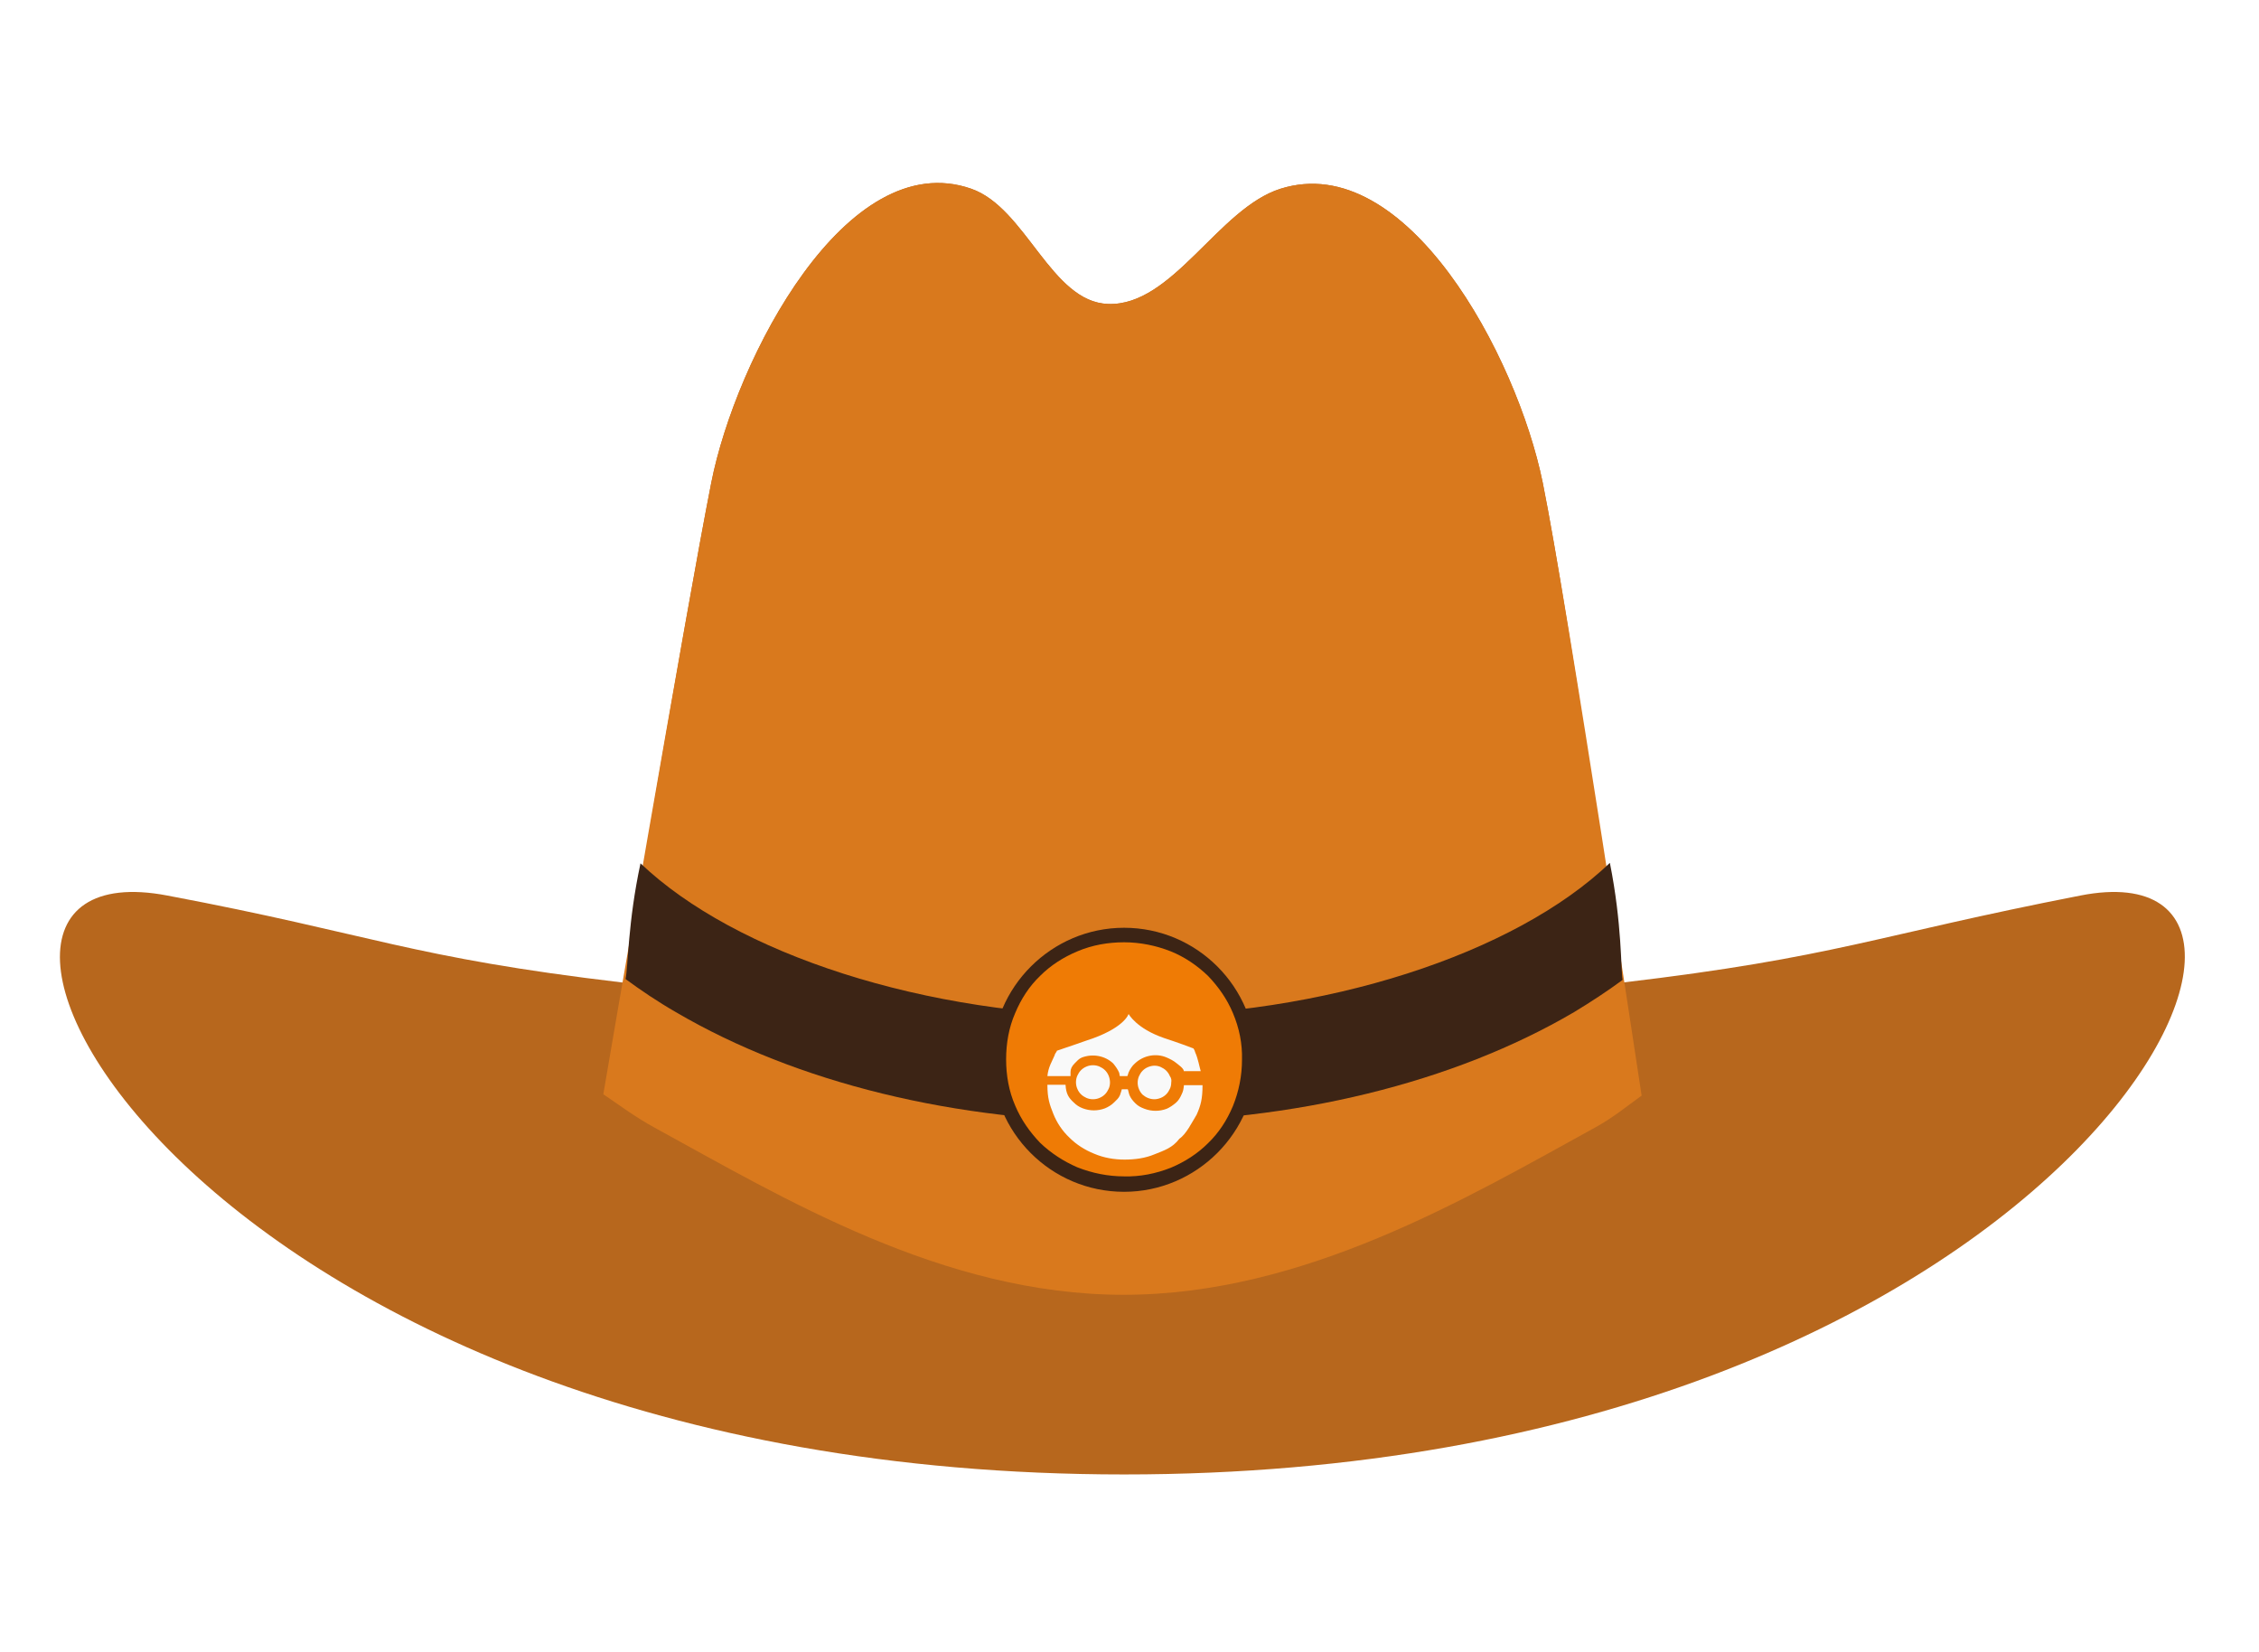
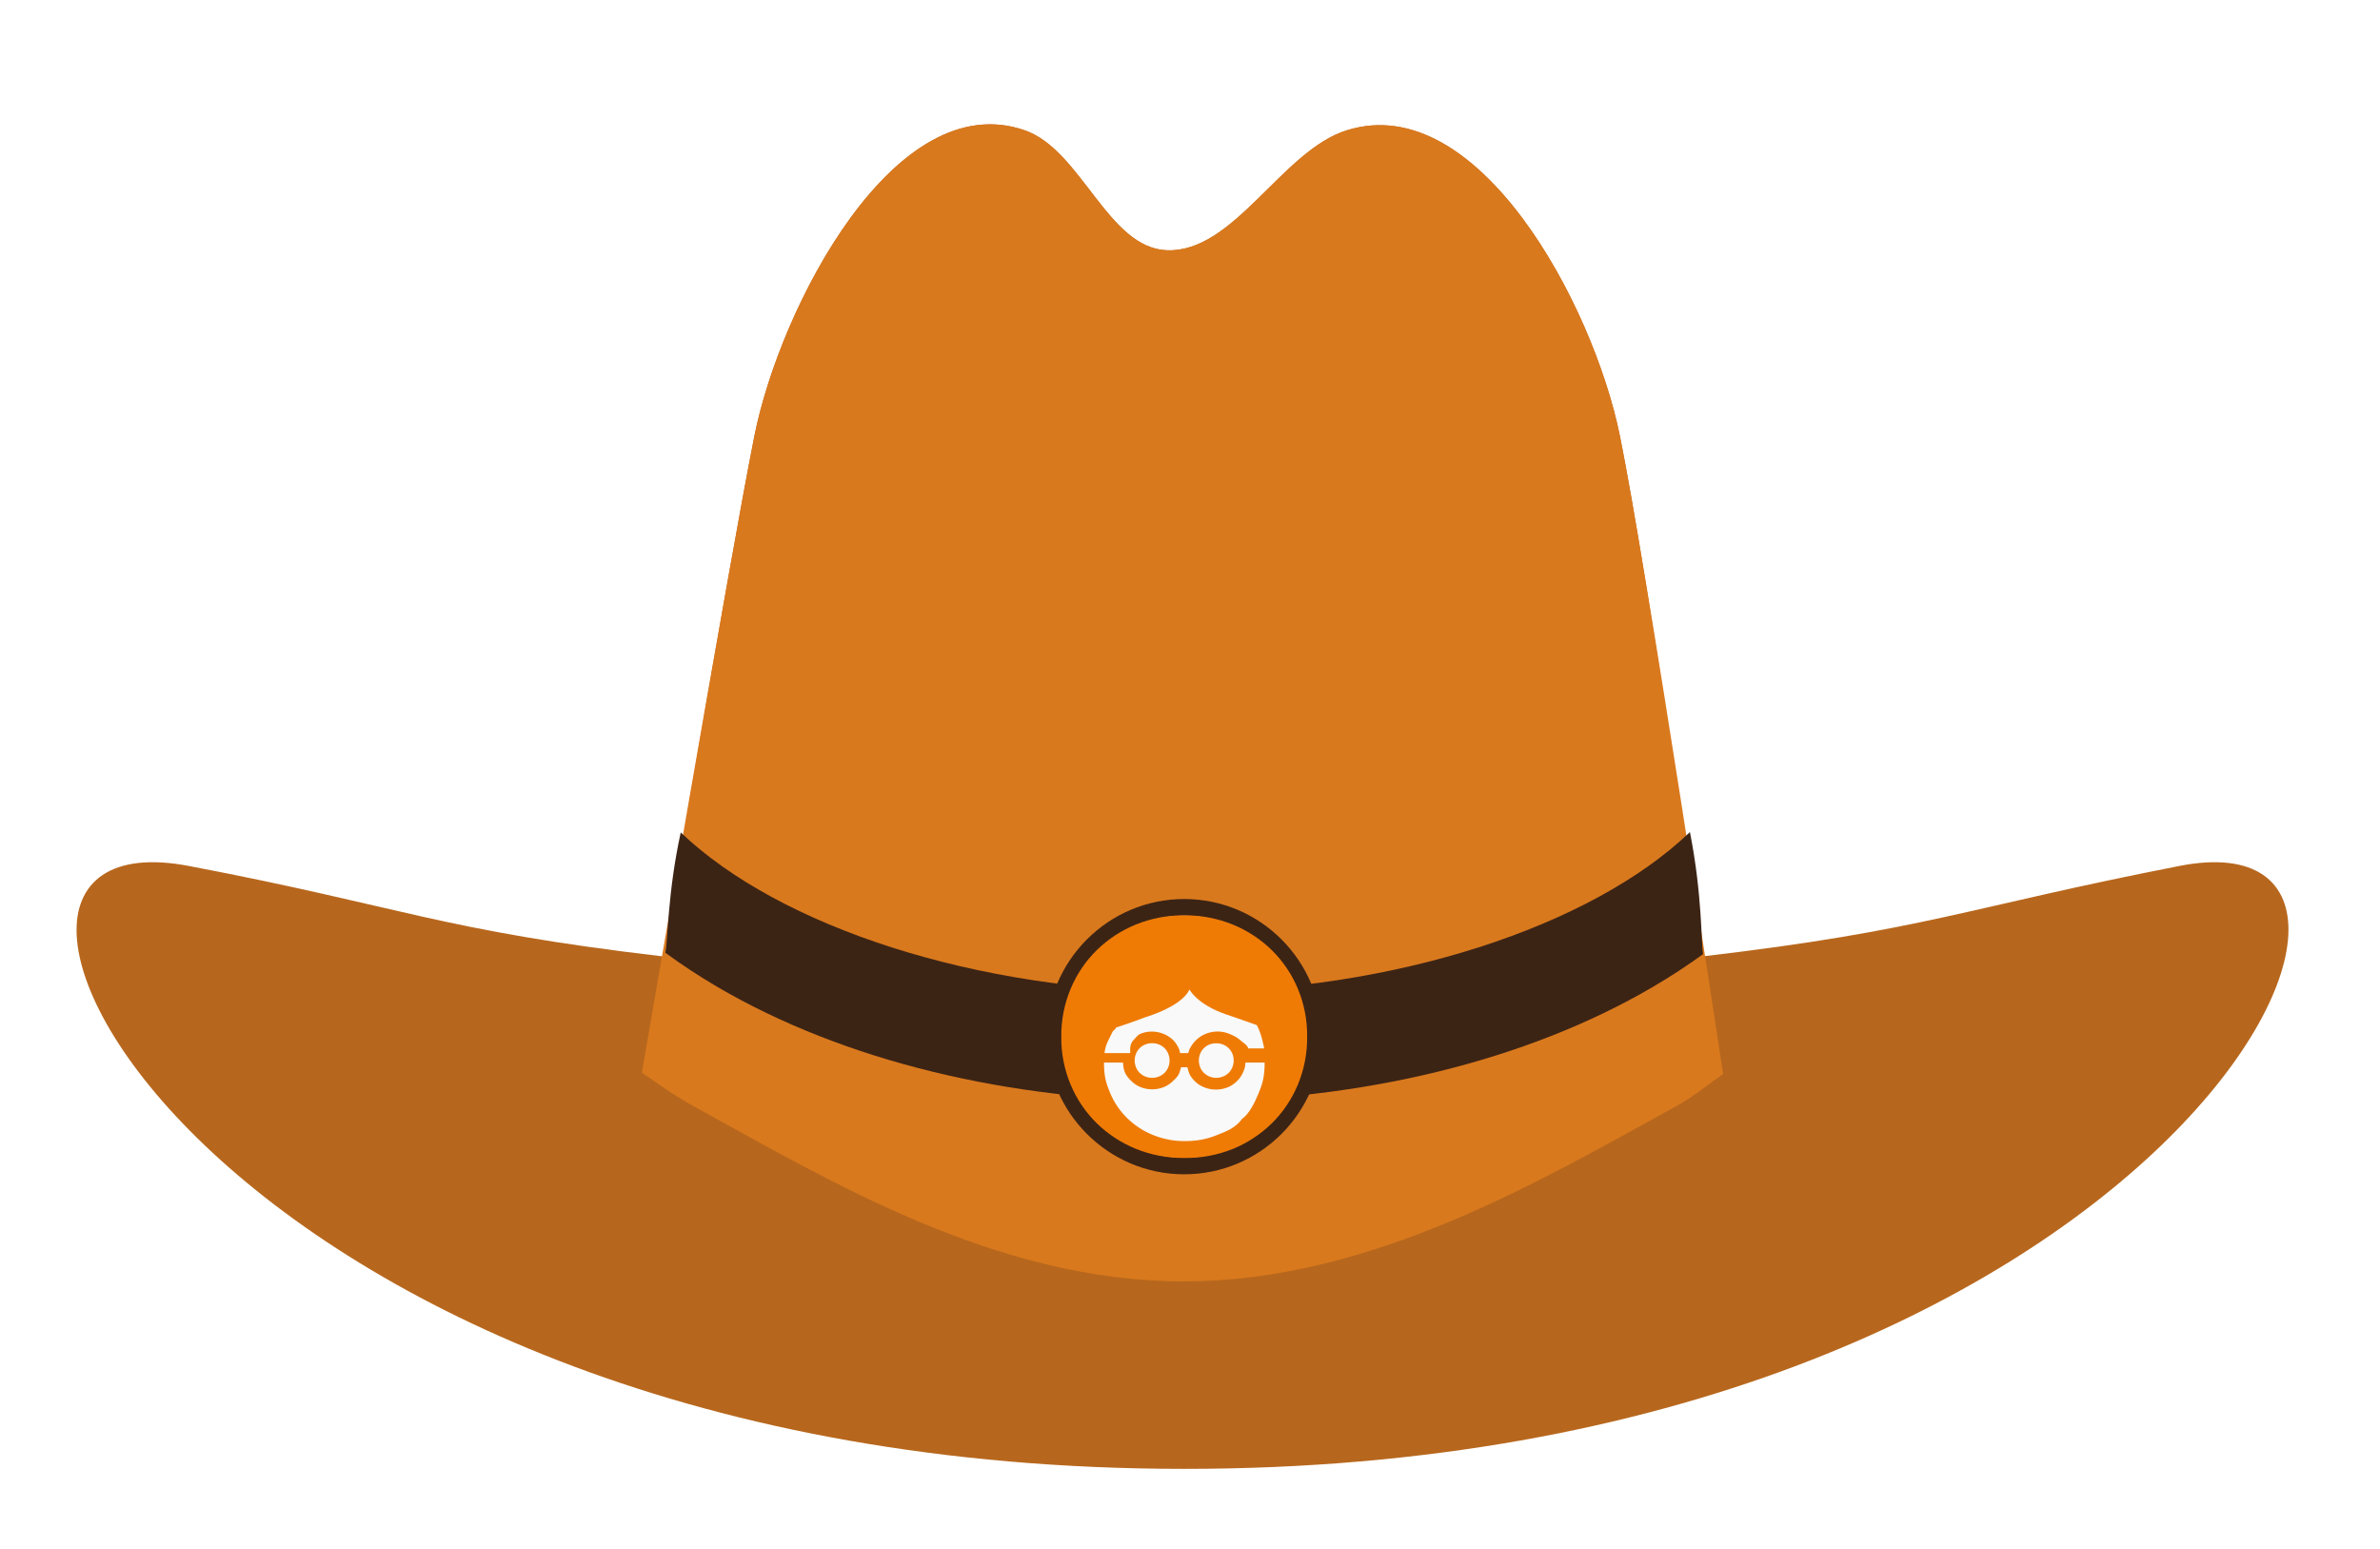
- <svg xmlns="http://www.w3.org/2000/svg" version="1.1" id="Layer_1" x="0px" y="0px" viewBox="203 58 498 364" style="enable-background:new 203 58 498 364;" xml:space="preserve">
-   <style type="text/css">
- 	.st0{fill-rule:evenodd;clip-rule:evenodd;fill:#B7671D;}
- 	.st1{fill:#D9791D;}
- 	.st2{fill:#3C2415;}
- 	.st3{fill:#F9F9F9;}
- 	.st4{fill:#EF7B05;}
- </style>
+ <svg xmlns="http://www.w3.org/2000/svg" version="1.1" id="Layer_1" x="0px" y="0px" viewBox="0 0 504 328" enable-background="new 0 0 504 328" xml:space="preserve">
  <g id="XMLID_11497_">
    <g id="XMLID_11520_">
-       <path id="XMLID_10770_" class="st0" d="M661.6,255.4c-45.6,8.9-53.7,13.6-101.1,19.2c0,0-11.6-81.3-17.4-110.2    c-5.7-28-30.1-73.5-57.8-64.8c-13.7,4.3-23.8,25.9-38,25.4c-12.6-0.4-18.1-21.2-30.2-25.4c-27.5-9.6-51.9,37.5-57.3,64.8    c-5.7,28.9-19.3,110.2-19.3,110.2C293,269,285.5,264,239.9,255.4C174.6,242.9,244.1,383,450.8,383    C657.9,383,725.2,242.9,661.6,255.4z" />
+       <path id="XMLID_10770_" fill-rule="evenodd" clip-rule="evenodd" fill="#B7671D" d="M461.569,183.356    c-45.553,8.91-53.702,13.621-101.101,19.169c0,0-11.581-81.292-17.415-110.15    c-5.662-28.008-30.097-73.47-57.848-64.785c-13.738,4.299-23.809,25.87-38.035,25.406    c-12.564-0.406-18.125-21.217-30.163-25.406c-27.528-9.581-51.869,37.541-57.265,64.785    c-5.724,28.904-19.304,110.15-19.304,110.15c-47.397-5.548-54.918-10.491-100.516-19.169    c-65.35-12.437,4.222,127.681,210.895,127.681C457.878,311.037,525.155,170.918,461.569,183.356z" />
    </g>
    <g id="XMLID_11516_">
-       <path id="XMLID_10767_" class="st1" d="M543.1,164.4c-5.7-28-30.1-73.5-57.8-64.8c-13.7,4.3-23.8,25.9-38,25.4    c-12.6-0.4-18.1-21.2-30.2-25.4c-27.5-9.6-51.9,37.5-57.3,64.8c-5.7,28.9-23.7,134.2-23.8,134.8c3.7,2.5,7,5,11.2,7.3    c28.5,15.6,63.7,36.9,103.5,36.9c39.8,0,75.6-21.3,104-36.9c4-2.2,6.7-4.5,10.2-7C564.8,298.9,548.9,193.2,543.1,164.4z" />
+       <path id="XMLID_10767_" fill="#D9791D" d="M343.053,92.374c-5.662-28.008-30.097-73.47-57.848-64.785    c-13.738,4.299-23.809,25.87-38.035,25.406c-12.564-0.406-18.125-21.217-30.163-25.406    c-27.528-9.581-51.869,37.541-57.265,64.785c-5.724,28.904-23.666,134.169-23.806,134.766    c3.676,2.529,7.031,4.955,11.236,7.259c28.451,15.595,63.697,36.935,103.456,36.935    c39.758,0,75.584-21.34,104.034-36.935c4.043-2.216,6.678-4.543,10.232-6.967    C364.787,226.934,348.886,121.233,343.053,92.374z" />
    </g>
    <g id="XMLID_11500_">
      <g id="XMLID_11512_">
-         <path id="XMLID_10765_" class="st2" d="M560.7,274c-0.4-2.3-0.1-12.3-2.8-25.8C537,268.2,495.2,282,451,282     c-44.1,0-85.9-13.8-106.8-33.7c-2.8,13-2.7,22.7-3.3,25.5c3.4,2.5,7.1,5,11.1,7.3c26.6,15.6,61.8,24.2,99,24.2     c37.2,0,72.4-8.6,99-24.2C553.8,278.8,557.3,276.5,560.7,274z" />
+         <path id="XMLID_10765_" fill="#3C2415" d="M360.654,202.034c-0.446-2.261-0.115-12.318-2.788-25.837     C337.009,196.18,295.161,210,250.972,210c-44.134,0-85.938-13.785-106.816-33.728     c-2.834,12.971-2.663,22.738-3.264,25.469c3.441,2.529,7.125,4.955,11.061,7.26     c26.634,15.595,61.799,24.184,99.019,24.184c37.219,0,72.384-8.589,99.017-24.184     C353.775,206.785,357.327,204.457,360.654,202.034z" />
      </g>
      <g id="XMLID_11502_">
-         <circle id="XMLID_10763_" class="st3" cx="450.8" cy="291.5" r="27.4" />
-         <path id="XMLID_11504_" class="st2" d="M450.8,320.7c-16.1,0-29.1-13.1-29.1-29.1s13.1-29.1,29.1-29.1     c16.1,0,29.1,13.1,29.1,29.1S466.8,320.7,450.8,320.7z M450.8,265.9c-14.1,0-25.6,11.5-25.6,25.6c0,14.1,11.5,25.6,25.6,25.6     c14.1,0,25.6-11.5,25.6-25.6C476.4,277.4,464.9,265.9,450.8,265.9z" />
+         <circle id="XMLID_10763_" fill="#F9F9F9" cx="250.774" cy="219.515" r="27.382" />
+         <path id="XMLID_11504_" fill="#3C2415" d="M250.774,248.661c-16.071,0-29.146-13.075-29.146-29.146     s13.075-29.146,29.146-29.146c16.071,0,29.146,13.075,29.146,29.146S266.845,248.661,250.774,248.661z      M250.774,193.895c-14.127,0-25.619,11.493-25.619,25.619c0,14.127,11.493,25.619,25.619,25.619     c14.126,0,25.619-11.493,25.619-25.619C276.392,205.388,264.9,193.895,250.774,193.895z" />
      </g>
    </g>
  </g>
-   <path id="XMLID_13511_" class="st4" d="M474.8,281.3c-1.3-3.1-3.2-5.8-5.5-8.2c-2.4-2.3-5.2-4.2-8.2-5.4c-3.3-1.3-6.8-2-10.3-2  c-3.5,0-7,0.6-10.3,2c-3.1,1.3-5.9,3.1-8.2,5.4c-2.4,2.3-4.2,5.1-5.5,8.2c-1.4,3.2-2,6.7-2,10.2c0,3.5,0.6,7,2,10.2  c1.3,3.1,3.2,5.8,5.5,8.2c2.4,2.3,5.2,4.1,8.2,5.4c3.3,1.3,6.8,2,10.3,2c3.5,0.1,7-0.6,10.3-1.9c3.1-1.3,5.9-3.1,8.2-5.4  c2.4-2.3,4.2-5.1,5.5-8.2c1.3-3.2,2-6.7,2-10.2C476.9,288.1,476.2,284.6,474.8,281.3z M436,289.6c3-1,6.4-2.2,6.4-2.2  c8.5-2.7,9.4-5.9,9.4-5.9s1.7,3.2,7.8,5.3c0,0,3.4,1.1,6.5,2.3c0.2,0.3,0.3,0.5,0.4,0.9c0.6,1.3,0.9,3.1,1.2,4.1H464  c0,0,0,0.2,0,0.1c0-0.7-1.1-1.4-1.7-1.9c-0.6-0.5-1.4-0.9-2.1-1.2c-2.3-1-5.1-0.5-7,1.3c-0.6,0.5-1.1,1.3-1.4,2  c-0.1,0.2-0.2,0.8-0.3,0.8h-1.6c-0.1,0-0.1-0.6-0.2-0.8c-0.3-0.7-0.8-1.4-1.3-2c-1.8-1.7-4.5-2.2-6.9-1.3c-0.7,0.3-1,0.7-1.6,1.3  c-0.6,0.6-0.9,1.2-0.9,1.9v0.9h-5.1c0.2-2,1-3.2,1.6-4.6C435.5,290.3,436,289.8,436,289.6L436,289.6z M461.2,296.6  c0,0.5-0.1,1-0.3,1.4c-0.2,0.4-0.4,0.8-0.8,1.2c-0.3,0.3-0.7,0.6-1.2,0.8c-0.5,0.2-1,0.3-1.4,0.3c-1,0-1.9-0.4-2.6-1  c-0.3-0.3-0.6-0.7-0.8-1.2c-0.4-0.9-0.4-2,0-2.9c0.2-0.4,0.4-0.8,0.8-1.2c0.3-0.3,0.7-0.6,1.2-0.8c0.5-0.2,1-0.3,1.4-0.3  c0.5,0,1,0.1,1.4,0.3c0.4,0.2,0.8,0.4,1.2,0.8c0.3,0.3,0.6,0.7,0.8,1.2C461.2,295.6,461.3,296.1,461.2,296.6z M447.7,296.6  c0,0.5-0.1,1-0.3,1.4c-0.2,0.4-0.4,0.8-0.8,1.2c-0.3,0.3-0.7,0.6-1.2,0.8c-0.9,0.4-2,0.4-2.9,0c-0.4-0.2-0.8-0.4-1.2-0.8  c-0.3-0.3-0.6-0.7-0.8-1.2c-0.4-0.9-0.4-2,0-2.9c0.2-0.4,0.4-0.8,0.8-1.2c0.3-0.3,0.7-0.6,1.2-0.8c0.9-0.4,2-0.4,2.9,0  c0.4,0.2,0.8,0.4,1.2,0.8c0.3,0.3,0.6,0.7,0.8,1.2C447.6,295.6,447.7,296.1,447.7,296.6z M463,309c-1.5,2-3.4,2.6-5.4,3.4  c-2.1,0.9-4.4,1.2-6.7,1.2c-2.3,0-4.6-0.4-6.7-1.3c-2-0.8-3.9-2-5.4-3.5c-1.6-1.5-2.8-3.3-3.6-5.3c-0.8-2-1.3-3.4-1.3-6.4h4  c0.1,2,0.7,2.9,1.8,3.9c0.6,0.6,1.2,1,2,1.3c1.6,0.6,3.3,0.6,4.9,0c0.7-0.3,1.4-0.7,2-1.3c0.6-0.6,1-0.9,1.3-1.6  c0.2-0.5,0.4-1.3,0.4-1.3h1.3c0.1,0,0.2,0.8,0.4,1.3c0.3,0.7,0.7,1.2,1.3,1.8c0.6,0.6,1.2,0.9,2,1.2c1.6,0.6,3.3,0.6,4.9,0  c0.7-0.3,1.4-0.8,2-1.3c0.6-0.5,1-1.2,1.3-1.9c0.3-0.6,0.4-1,0.5-2h4.1c0,3-0.4,4.5-1.3,6.5C465.7,305.5,464.5,308,463,309L463,309z  " />
+   <path id="XMLID_13511_" fill="#EF7B05" d="M274.829,209.338c-1.28-3.054-3.154-5.824-5.512-8.15  c-2.374-2.316-5.173-4.152-8.244-5.406c-3.268-1.327-6.767-1.992-10.293-1.955  c-3.523-0.035-7.018,0.629-10.282,1.955c-3.069,1.258-5.867,3.093-8.244,5.406c-2.358,2.326-4.231,5.096-5.512,8.15  c-1.351,3.221-2.032,6.683-2.002,10.176c-0.034,3.492,0.644,6.954,1.99,10.176  c1.28,3.054,3.154,5.824,5.512,8.15c2.377,2.313,5.176,4.148,8.244,5.406c3.264,1.326,6.759,1.991,10.282,1.955  c3.524,0.052,7.023-0.597,10.294-1.908c3.071-1.254,5.87-3.089,8.244-5.406c2.358-2.326,4.231-5.096,5.512-8.15  c1.347-3.222,2.024-6.684,1.99-10.176C276.851,216.054,276.178,212.576,274.829,209.338z M236.333,217.583  c3-0.954,6.21-2.179,6.21-2.179c8.468-2.685,9.323-5.889,9.323-5.889s1.641,3.192,7.789,5.288  c0,0,3.335,1.119,6.491,2.261c0.153,0.306,0.284,0.548,0.425,0.878c0.574,1.32,0.935,3.058,1.143,4.058h-3.382  c0,0,0,0.152,0,0.082c0-0.729-1.261-1.389-1.825-1.943c-0.564-0.522-1.472-0.937-2.184-1.225  c-2.341-0.97-5.16-0.467-6.993,1.284c-0.577,0.538-1.108,1.276-1.441,1.99C251.796,222.423,251.65,223,251.58,223  h-1.649c-0.052,0-0.127-0.581-0.224-0.812c-0.307-0.726-0.751-1.433-1.307-1.99  c-1.847-1.713-4.513-2.236-6.854-1.307c-0.731,0.3-0.867,0.724-1.436,1.272c-0.564,0.552-0.776,1.201-0.776,1.931  V223h-5.443c0.208-2,1.154-3.232,1.728-4.552c0.024-0.106,0.715-0.665,0.715-0.818V217.583z M261.249,224.555  c0.004,0.497-0.092,0.99-0.283,1.449c-0.177,0.441-0.442,0.841-0.777,1.178c-0.337,0.331-0.738,0.592-1.178,0.765  c-0.459,0.191-0.952,0.287-1.449,0.283c-0.975,0.007-1.914-0.37-2.615-1.048  c-0.344-0.332-0.613-0.734-0.789-1.178c-0.376-0.925-0.376-1.96,0-2.885c0.176-0.444,0.446-0.846,0.789-1.178  c0.335-0.334,0.736-0.595,1.178-0.765c0.46-0.185,0.953-0.273,1.449-0.259c0.497-0.004,0.99,0.092,1.449,0.283  c0.442,0.171,0.843,0.431,1.178,0.765c0.336,0.336,0.6,0.737,0.777,1.178  C261.161,223.59,261.253,224.071,261.249,224.555z M247.67,224.555c0.004,0.497-0.092,0.99-0.283,1.449  c-0.177,0.441-0.442,0.841-0.777,1.178c-0.337,0.331-0.738,0.592-1.178,0.765c-0.933,0.377-1.976,0.377-2.909,0  c-0.44-0.174-0.84-0.434-1.178-0.765c-0.336-0.336-0.6-0.737-0.777-1.178c-0.376-0.925-0.376-1.96,0-2.885  c0.177-0.441,0.442-0.841,0.777-1.178c0.335-0.334,0.736-0.595,1.178-0.765c0.933-0.377,1.976-0.377,2.909,0  c0.442,0.171,0.843,0.431,1.178,0.765c0.336,0.336,0.6,0.737,0.777,1.178  C247.577,223.573,247.673,224.062,247.67,224.555z M262.981,237c-1.55,2-3.387,2.598-5.406,3.406  c-2.138,0.872-4.428,1.245-6.737,1.22c-2.308,0.024-4.599-0.445-6.737-1.316  c-2.015-0.813-3.852-2.03-5.406-3.549c-1.552-1.517-2.781-3.335-3.616-5.339  c-0.849-2.034-1.289-3.422-1.296-6.422h4.028c0.081,2,0.711,2.875,1.767,3.917c0.565,0.556,1.233,0.994,1.967,1.293  c1.572,0.612,3.316,0.611,4.888-0.001c0.732-0.302,1.4-0.743,1.967-1.296c0.559-0.551,1.003-0.915,1.307-1.639  c0.214-0.5,0.357-1.274,0.424-1.274h1.307c0.056,0,0.187,0.772,0.389,1.274c0.304,0.724,0.749,1.234,1.307,1.785  c0.567,0.553,1.235,0.92,1.967,1.222c1.576,0.613,3.324,0.576,4.899-0.037c0.729-0.303,1.392-0.761,1.955-1.314  c0.566-0.548,1.015-1.209,1.319-1.936c0.262-0.634,0.417-0.995,0.459-1.995h4.075c-0.006,3-0.446,4.508-1.296,6.542  c-0.828,2.001-2.049,4.458-3.592,5.458H262.981z" />
</svg>
